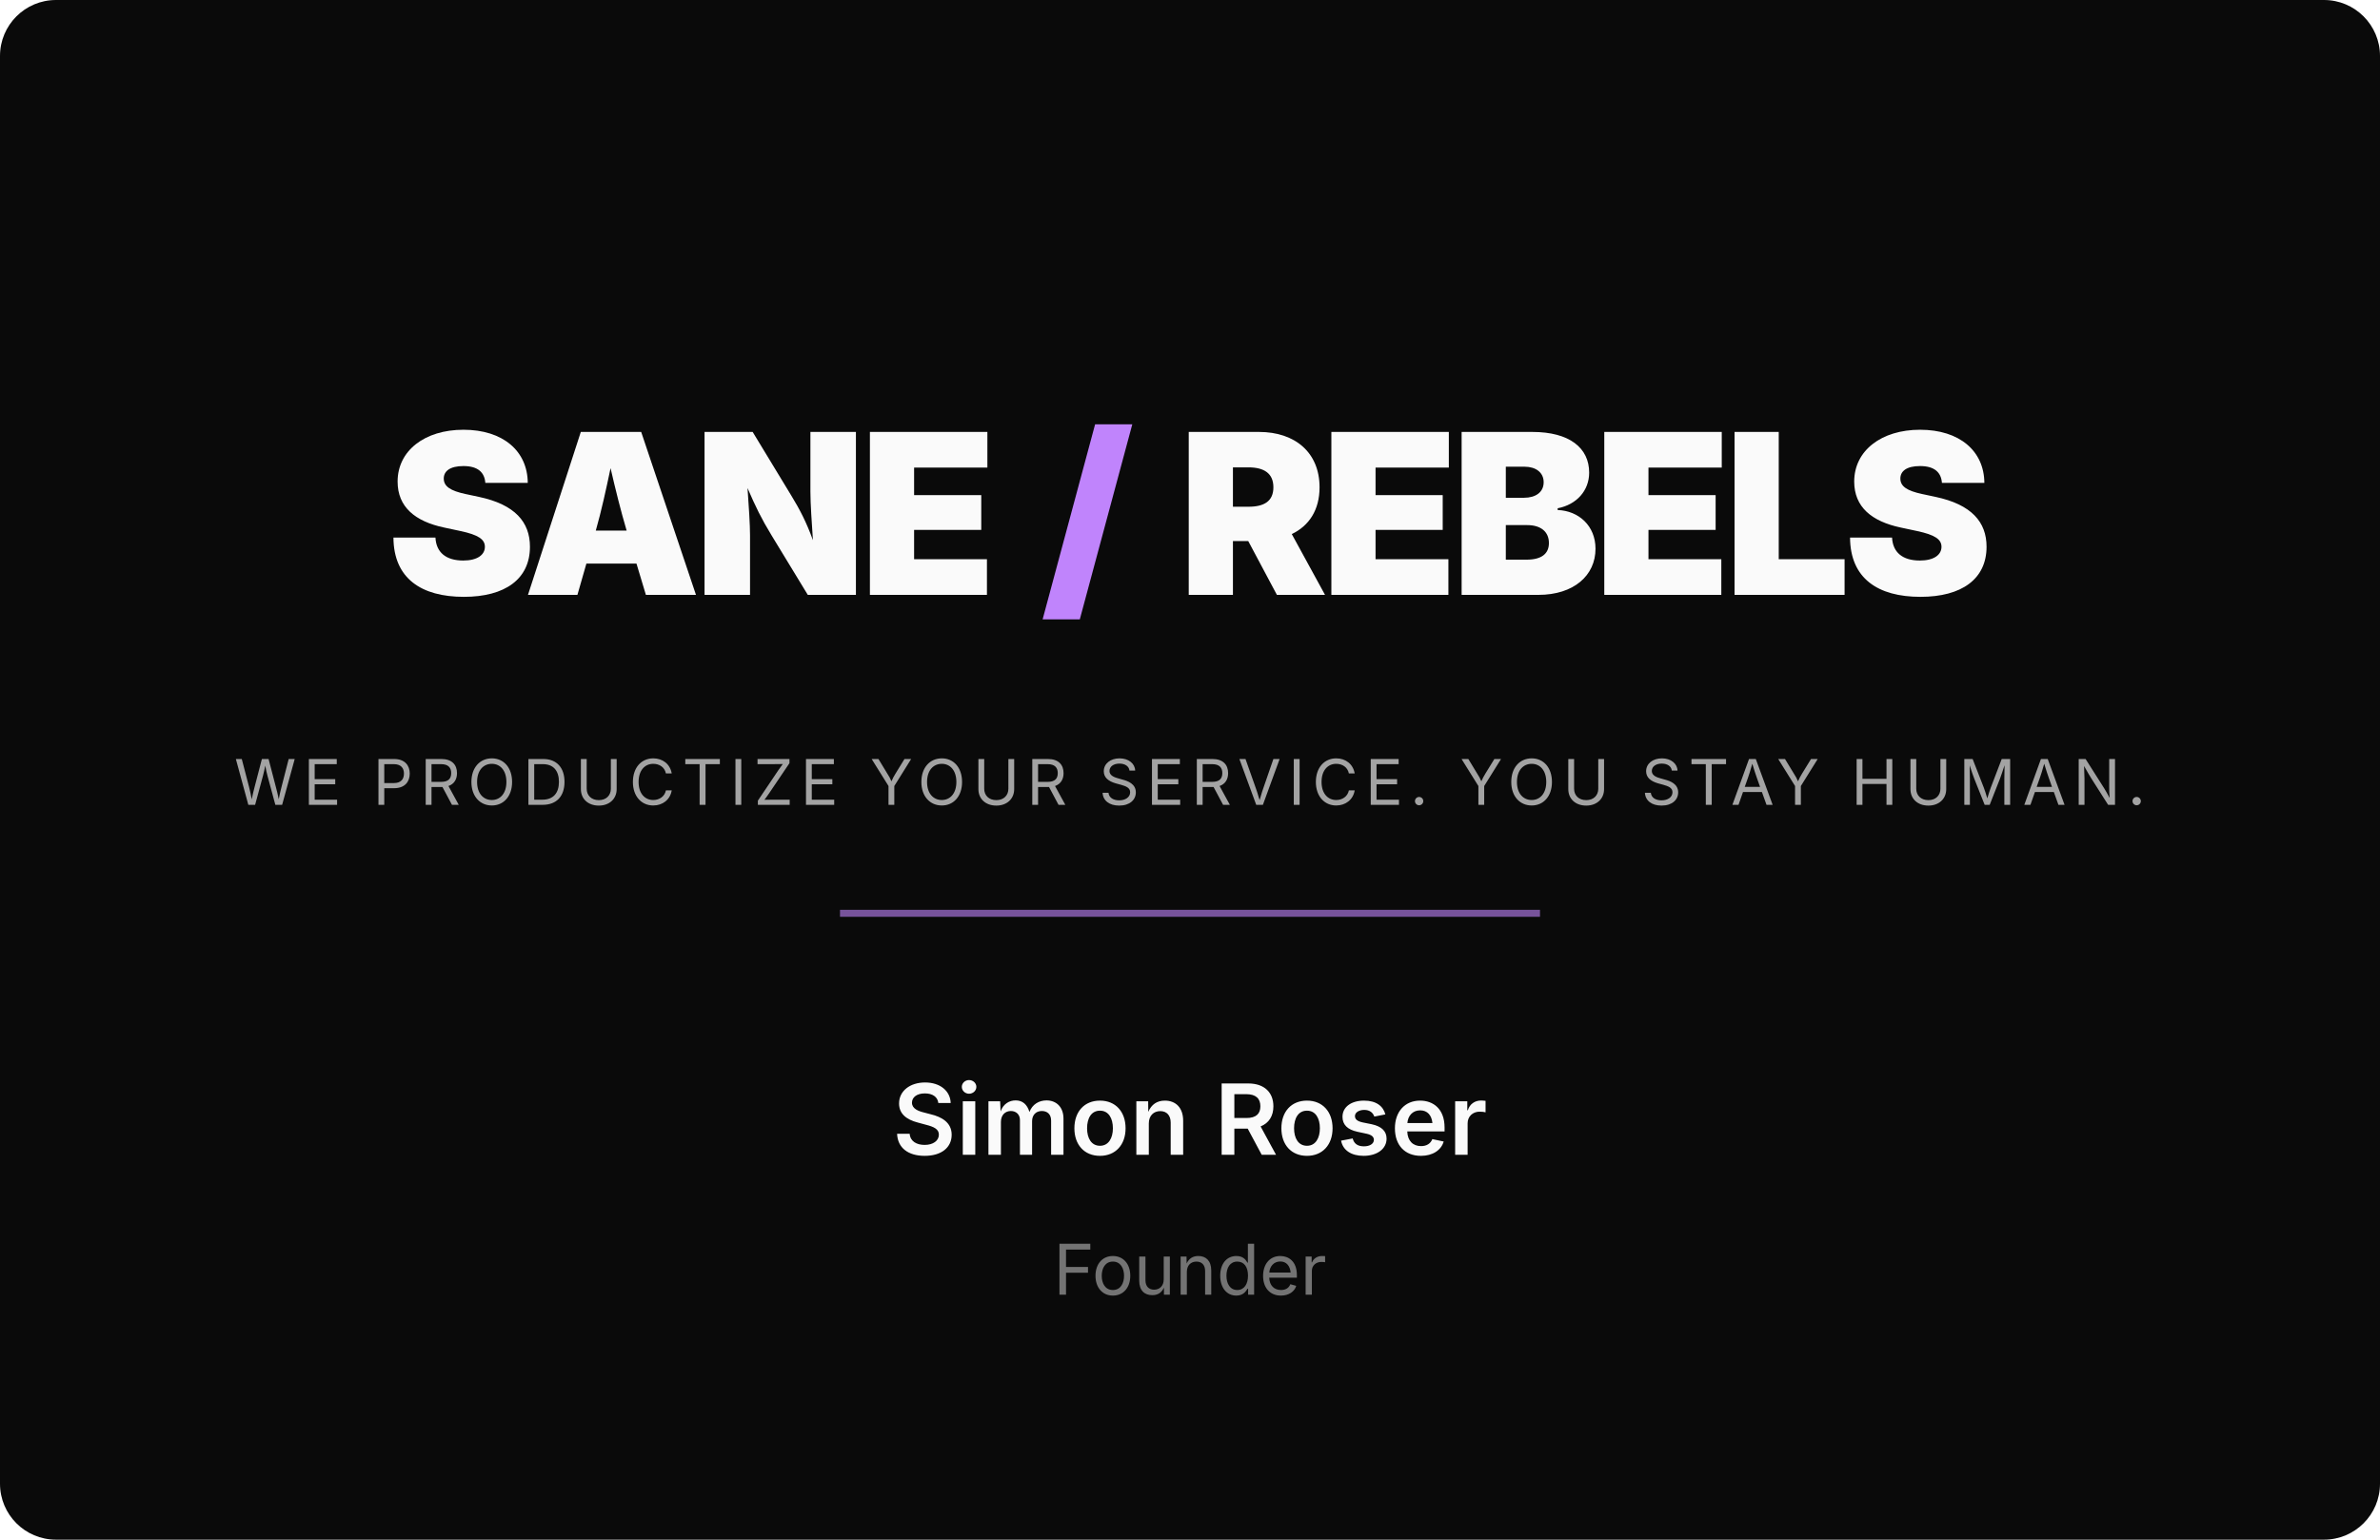
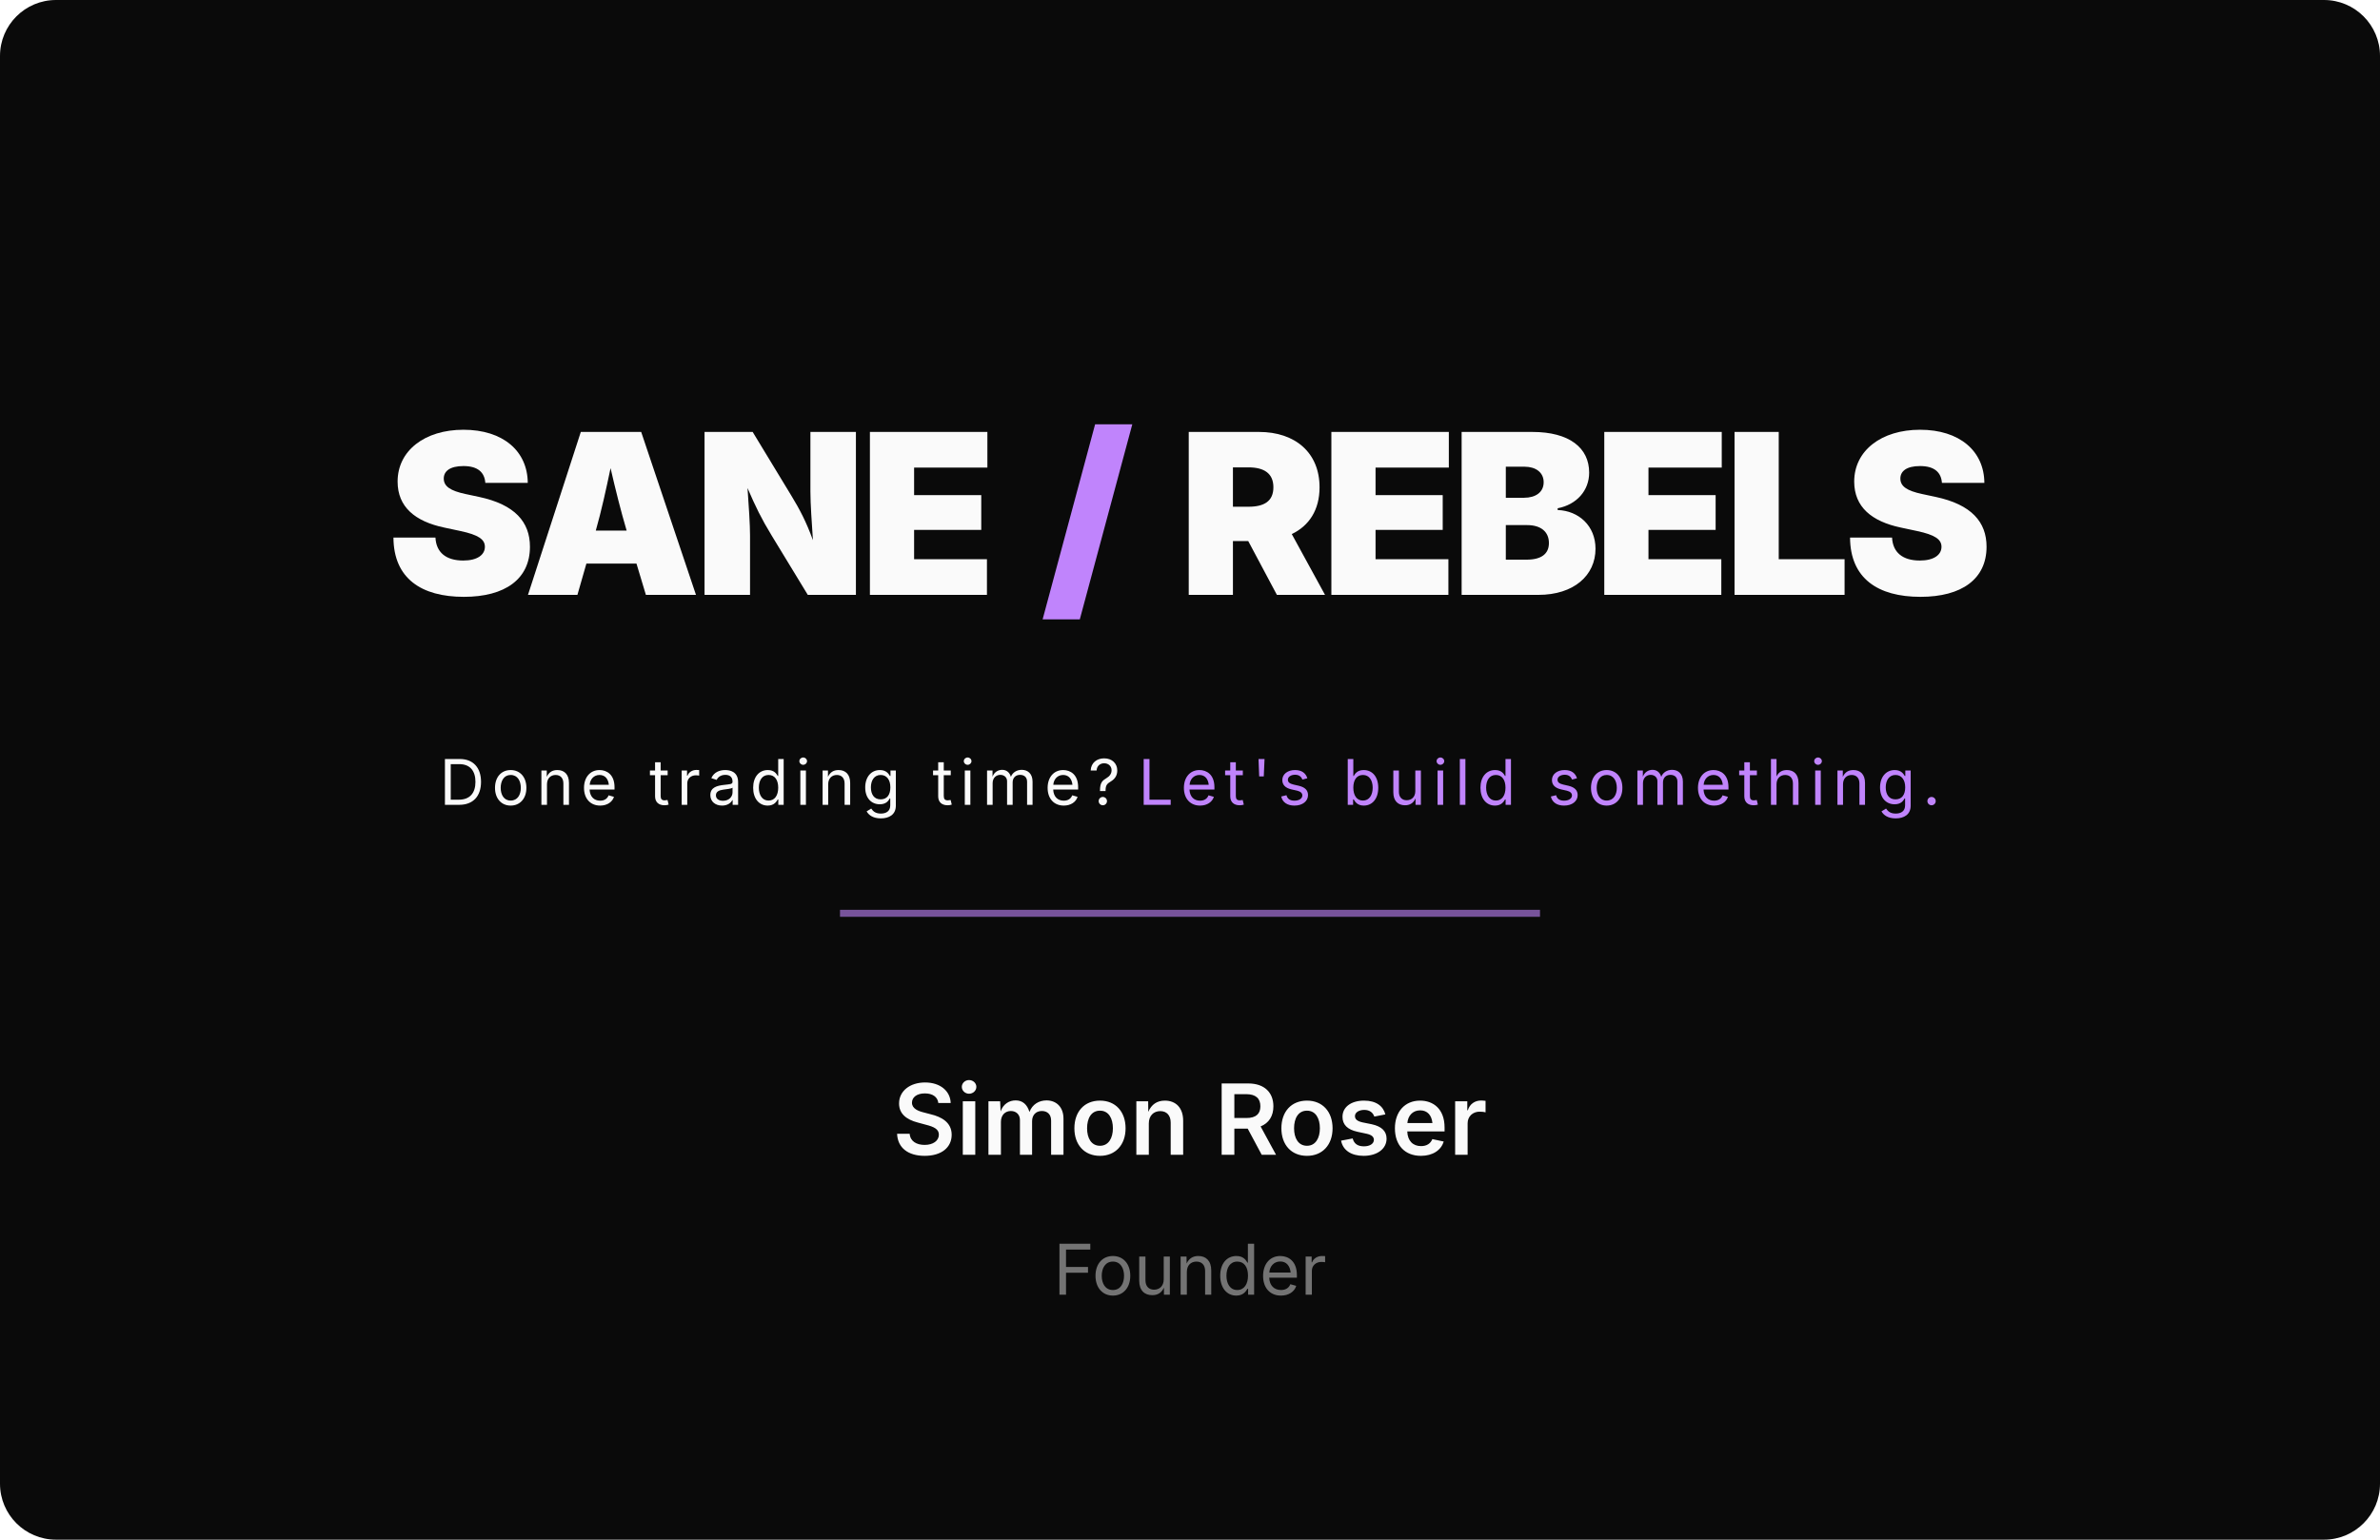
<svg xmlns="http://www.w3.org/2000/svg" width="340" height="220" viewBox="0 0 340 220" fill="none">
  <g id="front">
    <rect width="340" height="220" rx="8" fill="#0a0a0a" />
    <text x="170" y="85" font-family="system-ui, -apple-system, 'Segoe UI', sans-serif" font-size="32" font-weight="900" text-anchor="middle" letter-spacing="-1">
      <tspan fill="#fafafa">SANE</tspan>
      <tspan fill="#c084fc">/</tspan>
      <tspan fill="#fafafa">REBELS</tspan>
    </text>
-     <text x="170" y="115" font-family="system-ui, -apple-system, 'Segoe UI', sans-serif" font-size="9" text-anchor="middle" fill="#a3a3a3" letter-spacing="1">
-       WE PRODUCTIZE YOUR SERVICE. YOU STAY HUMAN.
+     <text x="170" y="115" font-family="system-ui, -apple-system, 'Segoe UI', sans-serif" font-size="9" text-anchor="middle" letter-spacing="1">
+       <tspan fill="#fafafa">Done trading time?</tspan>
+       <tspan fill="#c084fc"> Let's build something.</tspan>
    </text>
    <rect x="120" y="130" width="100" height="1" fill="#c084fc" opacity="0.6" />
    <text x="170" y="165" font-family="system-ui, -apple-system, 'Segoe UI', sans-serif" font-size="14" font-weight="600" text-anchor="middle" fill="#fafafa">
      Simon Roser
    </text>
    <text x="170" y="185" font-family="system-ui, -apple-system, 'Segoe UI', sans-serif" font-size="10" text-anchor="middle" fill="#737373">
      Founder
    </text>
  </g>
</svg>
